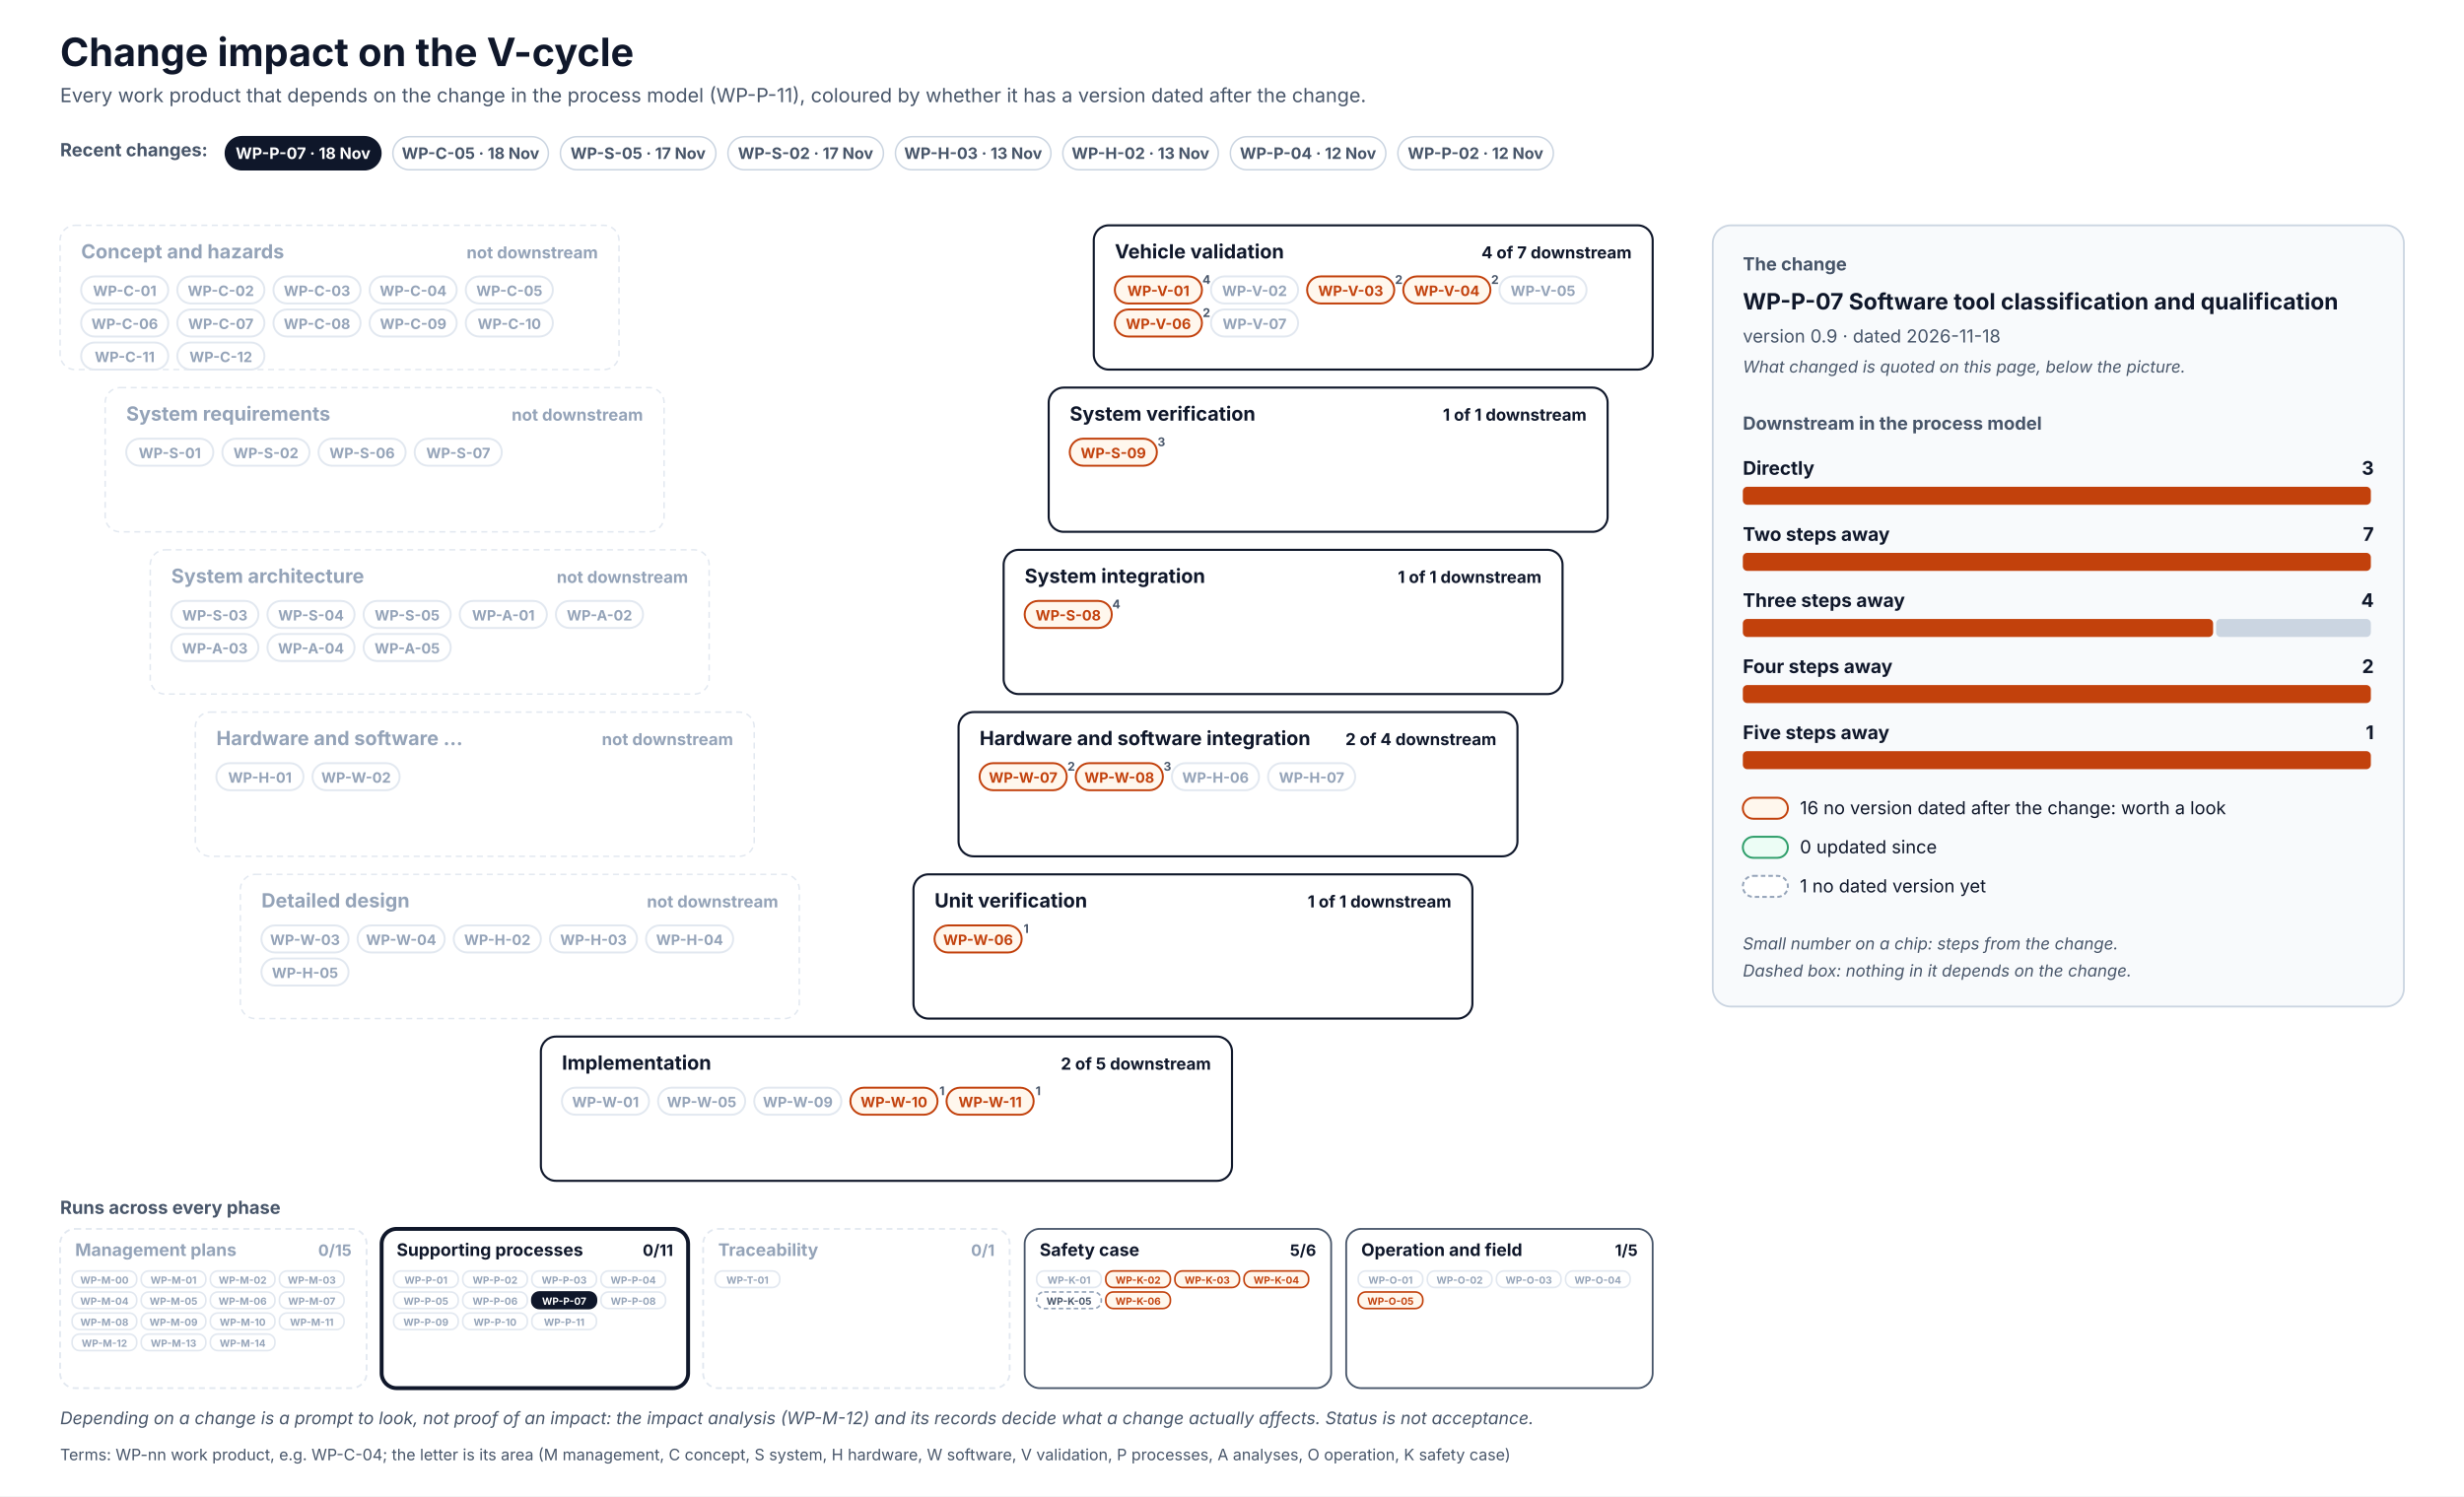
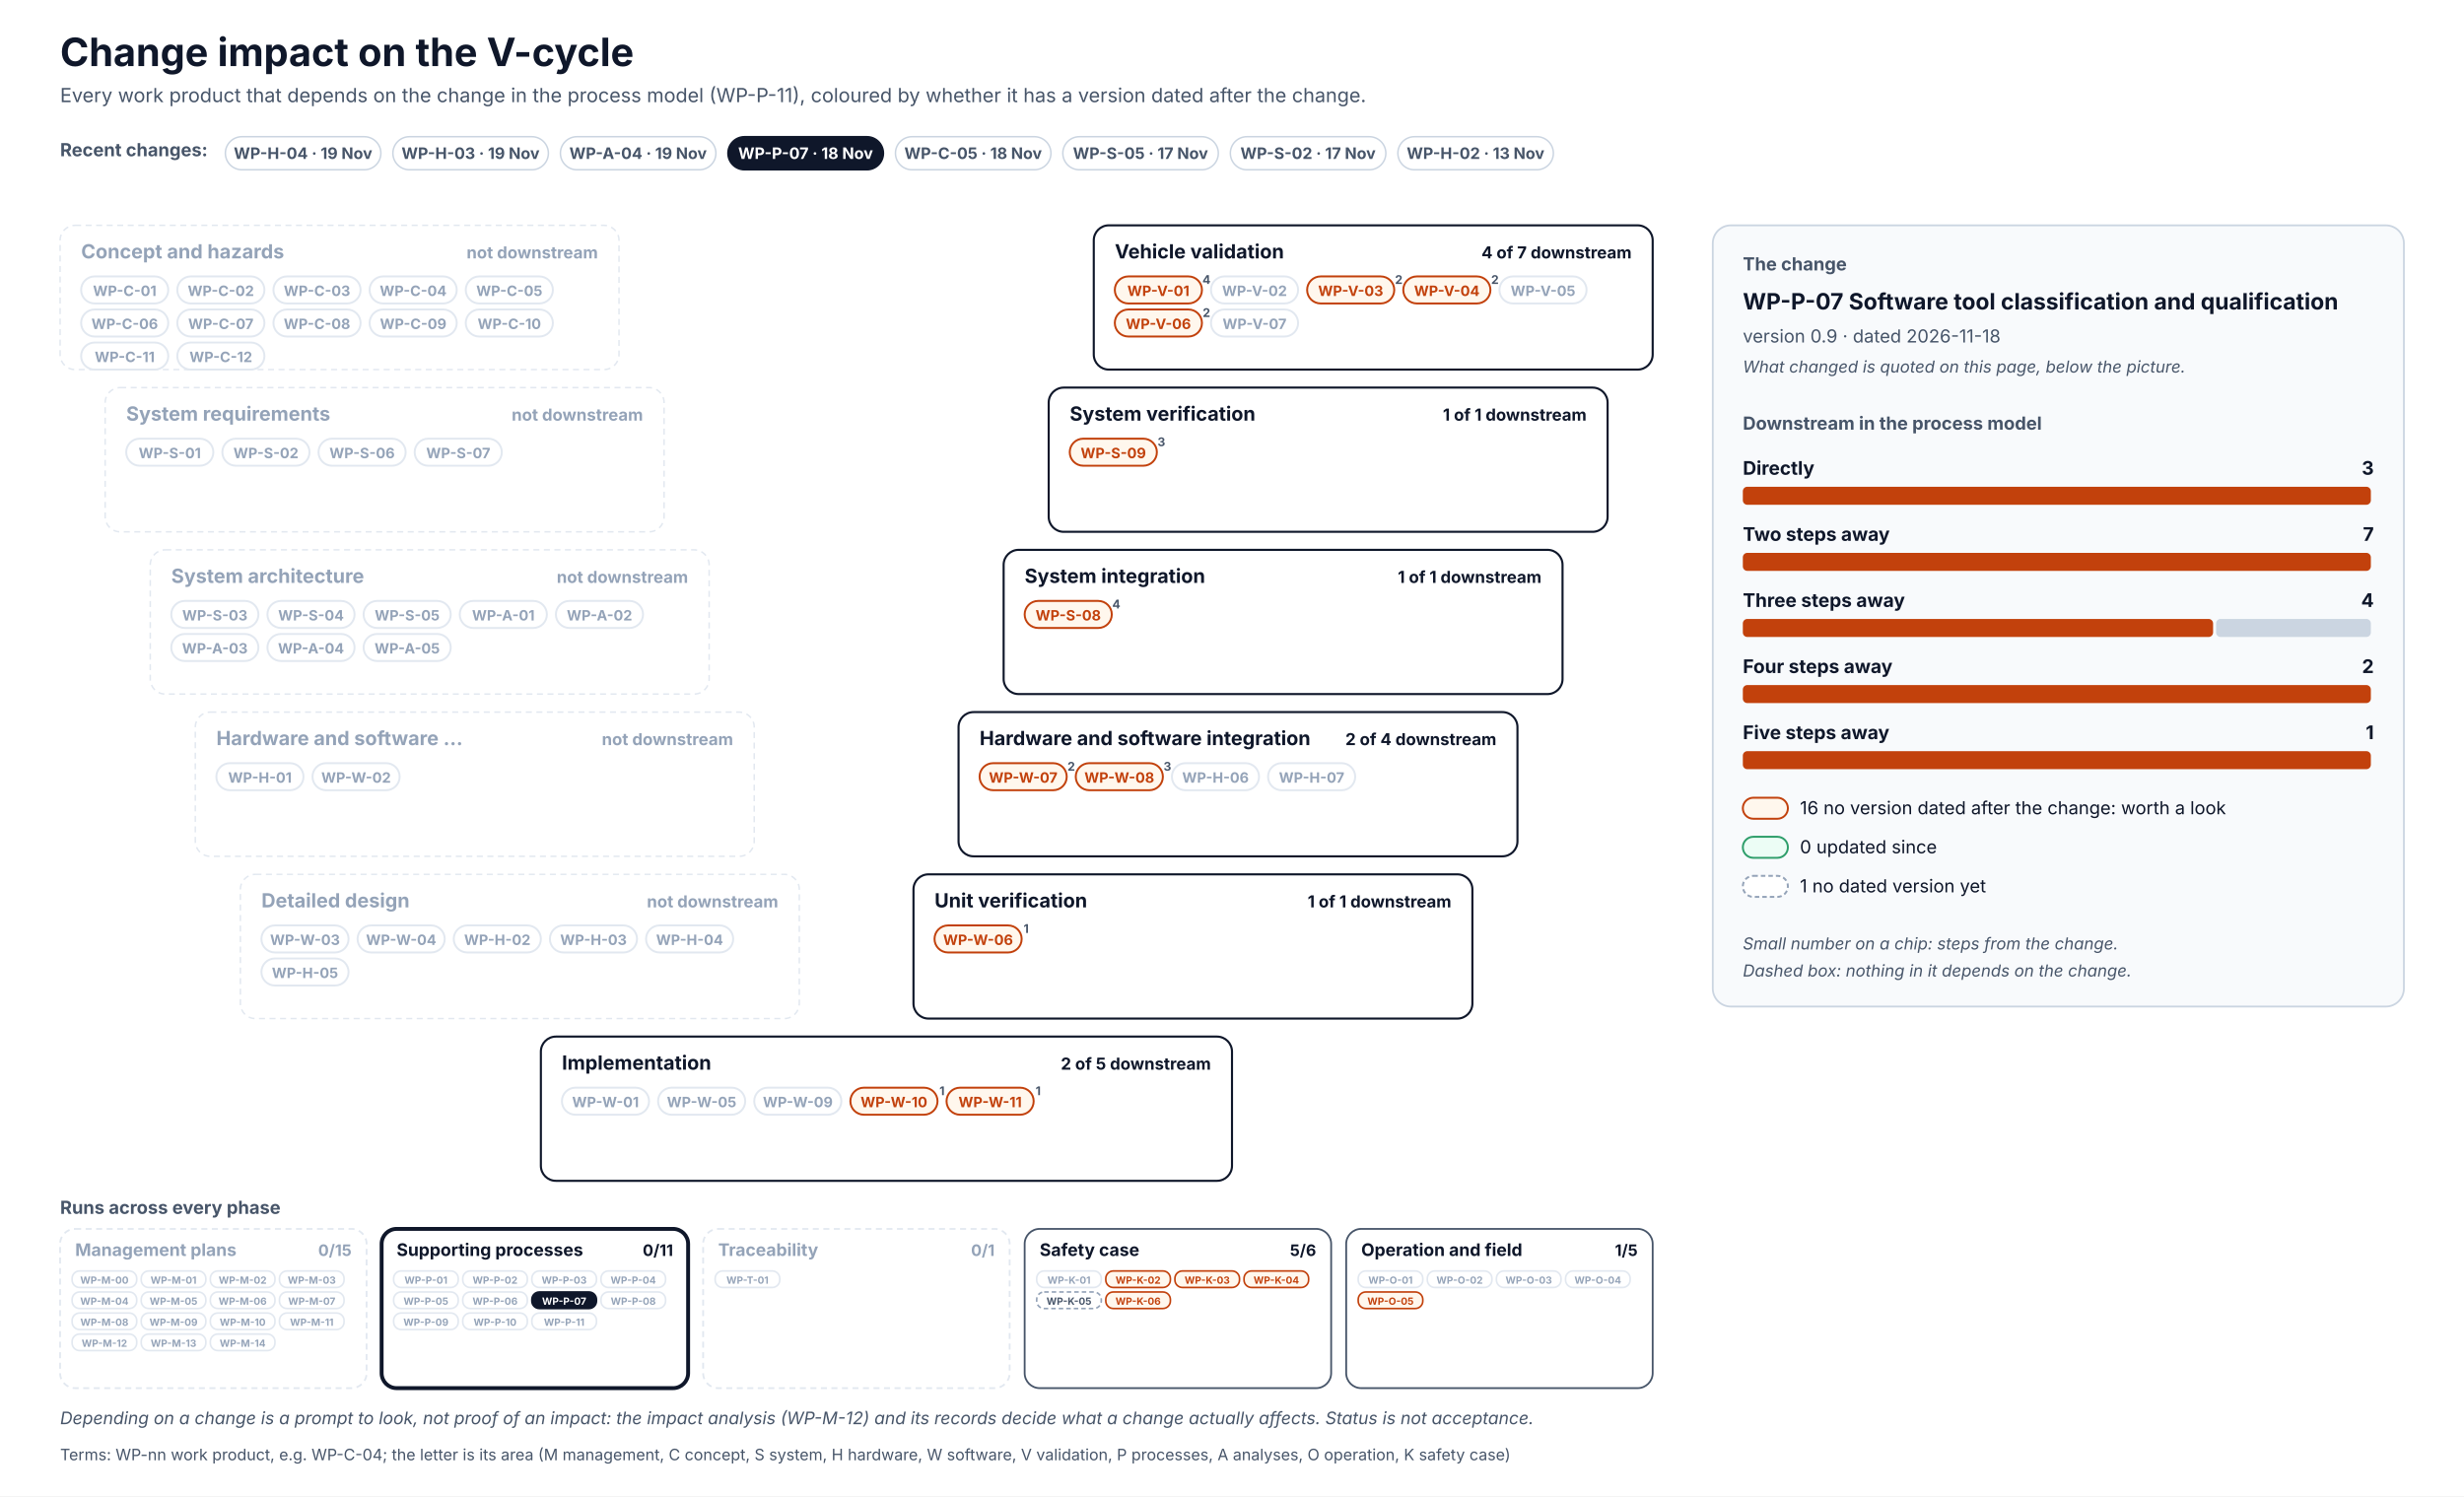
<svg xmlns="http://www.w3.org/2000/svg" width="1640" height="996" viewBox="0 0 1640 996" font-family="Inter, 'Segoe UI', Helvetica, Arial, sans-serif" role="img">
  <defs>
    <pattern id="hatch" patternUnits="userSpaceOnUse" width="6" height="6" patternTransform="rotate(45)">
      <rect width="6" height="6" fill="#F1F5F9" />
      <line x1="0" y1="0" x2="0" y2="6" stroke="#CBD5E1" stroke-width="2" />
    </pattern>
  </defs>
  <rect x="0" y="0" width="1640" height="996" rx="0" fill="#FFFFFF" stroke="none" stroke-width="0" />
  <text x="40" y="44" font-size="26" fill="#0F172A" font-weight="700">Change impact on the V-cycle</text>
  <text x="40" y="68" font-size="13" fill="#475569">Every work product that depends on the change in the process model (WP-P-11), coloured by whether it has a version dated after the change.</text>
  <text x="40" y="104" font-size="12" fill="#475569" font-weight="700">Recent changes:</text>
  <g transform="translate(150,91)">
+     <rect x="0" y="0" width="103.5" height="22" rx="11.0" fill="#FFFFFF" stroke="#CBD5E1" stroke-width="1" />
+     <text x="51.7" y="14.8" font-size="10.5" fill="#475569" font-weight="700" text-anchor="middle">WP-H-04 · 19 Nov</text>
+   </g>
+   <g transform="translate(261.5,91)">
+     <rect x="0" y="0" width="103.5" height="22" rx="11.0" fill="#FFFFFF" stroke="#CBD5E1" stroke-width="1" />
+     <text x="51.7" y="14.8" font-size="10.5" fill="#475569" font-weight="700" text-anchor="middle">WP-H-03 · 19 Nov</text>
+   </g>
+   <g transform="translate(373,91)">
+     <rect x="0" y="0" width="103.5" height="22" rx="11.0" fill="#FFFFFF" stroke="#CBD5E1" stroke-width="1" />
+     <text x="51.7" y="14.8" font-size="10.5" fill="#475569" font-weight="700" text-anchor="middle">WP-A-04 · 19 Nov</text>
+   </g>
+   <g transform="translate(484.5,91)">
    <rect x="0" y="0" width="103.5" height="22" rx="11.0" fill="#0F172A" stroke="#0F172A" stroke-width="1" />
    <text x="51.7" y="14.8" font-size="10.5" fill="#FFFFFF" font-weight="700" text-anchor="middle">WP-P-07 · 18 Nov</text>
  </g>
-   <g transform="translate(261.5,91)">
+   <g transform="translate(596,91)">
    <rect x="0" y="0" width="103.5" height="22" rx="11.0" fill="#FFFFFF" stroke="#CBD5E1" stroke-width="1" />
    <text x="51.7" y="14.8" font-size="10.5" fill="#475569" font-weight="700" text-anchor="middle">WP-C-05 · 18 Nov</text>
  </g>
-   <g transform="translate(373,91)">
+   <g transform="translate(707.4,91)">
    <rect x="0" y="0" width="103.5" height="22" rx="11.0" fill="#FFFFFF" stroke="#CBD5E1" stroke-width="1" />
    <text x="51.7" y="14.8" font-size="10.5" fill="#475569" font-weight="700" text-anchor="middle">WP-S-05 · 17 Nov</text>
  </g>
-   <g transform="translate(484.5,91)">
+   <g transform="translate(818.9,91)">
    <rect x="0" y="0" width="103.5" height="22" rx="11.0" fill="#FFFFFF" stroke="#CBD5E1" stroke-width="1" />
    <text x="51.7" y="14.8" font-size="10.5" fill="#475569" font-weight="700" text-anchor="middle">WP-S-02 · 17 Nov</text>
  </g>
-   <g transform="translate(596,91)">
-     <rect x="0" y="0" width="103.5" height="22" rx="11.0" fill="#FFFFFF" stroke="#CBD5E1" stroke-width="1" />
-     <text x="51.7" y="14.8" font-size="10.5" fill="#475569" font-weight="700" text-anchor="middle">WP-H-03 · 13 Nov</text>
-   </g>
-   <g transform="translate(707.4,91)">
+   <g transform="translate(930.4,91)">
    <rect x="0" y="0" width="103.5" height="22" rx="11.0" fill="#FFFFFF" stroke="#CBD5E1" stroke-width="1" />
    <text x="51.7" y="14.8" font-size="10.5" fill="#475569" font-weight="700" text-anchor="middle">WP-H-02 · 13 Nov</text>
-   </g>
-   <g transform="translate(818.9,91)">
-     <rect x="0" y="0" width="103.5" height="22" rx="11.0" fill="#FFFFFF" stroke="#CBD5E1" stroke-width="1" />
-     <text x="51.7" y="14.8" font-size="10.5" fill="#475569" font-weight="700" text-anchor="middle">WP-P-04 · 12 Nov</text>
-   </g>
-   <g transform="translate(930.4,91)">
-     <rect x="0" y="0" width="103.5" height="22" rx="11.0" fill="#FFFFFF" stroke="#CBD5E1" stroke-width="1" />
-     <text x="51.7" y="14.8" font-size="10.5" fill="#475569" font-weight="700" text-anchor="middle">WP-P-02 · 12 Nov</text>
  </g>
  <rect x="40" y="150" width="372" height="96" rx="10" fill="#FFFFFF" stroke="#E2E8F0" stroke-width="1" stroke-dasharray="4 3" />
  <text x="54" y="172" font-size="13" fill="#94A3B8" font-weight="700">Concept and hazards</text>
  <text x="398" y="172" font-size="11" fill="#94A3B8" font-weight="700" text-anchor="end">not downstream</text>
  <rect x="54" y="184" width="58" height="18" rx="9.0" fill="#FFFFFF" stroke="#E2E8F0" stroke-width="1.3" />
  <text x="83" y="197" font-size="9.5" fill="#94A3B8" font-weight="700" text-anchor="middle">WP-C-01</text>
  <rect x="118" y="184" width="58" height="18" rx="9.0" fill="#FFFFFF" stroke="#E2E8F0" stroke-width="1.3" />
  <text x="147" y="197" font-size="9.5" fill="#94A3B8" font-weight="700" text-anchor="middle">WP-C-02</text>
  <rect x="182" y="184" width="58" height="18" rx="9.0" fill="#FFFFFF" stroke="#E2E8F0" stroke-width="1.3" />
  <text x="211" y="197" font-size="9.5" fill="#94A3B8" font-weight="700" text-anchor="middle">WP-C-03</text>
  <rect x="246" y="184" width="58" height="18" rx="9.0" fill="#FFFFFF" stroke="#E2E8F0" stroke-width="1.3" />
  <text x="275" y="197" font-size="9.5" fill="#94A3B8" font-weight="700" text-anchor="middle">WP-C-04</text>
  <rect x="310" y="184" width="58" height="18" rx="9.0" fill="#FFFFFF" stroke="#E2E8F0" stroke-width="1.3" />
  <text x="339" y="197" font-size="9.5" fill="#94A3B8" font-weight="700" text-anchor="middle">WP-C-05</text>
  <rect x="54" y="206" width="58" height="18" rx="9.0" fill="#FFFFFF" stroke="#E2E8F0" stroke-width="1.3" />
  <text x="83" y="219" font-size="9.5" fill="#94A3B8" font-weight="700" text-anchor="middle">WP-C-06</text>
  <rect x="118" y="206" width="58" height="18" rx="9.0" fill="#FFFFFF" stroke="#E2E8F0" stroke-width="1.3" />
  <text x="147" y="219" font-size="9.5" fill="#94A3B8" font-weight="700" text-anchor="middle">WP-C-07</text>
  <rect x="182" y="206" width="58" height="18" rx="9.0" fill="#FFFFFF" stroke="#E2E8F0" stroke-width="1.3" />
  <text x="211" y="219" font-size="9.5" fill="#94A3B8" font-weight="700" text-anchor="middle">WP-C-08</text>
  <rect x="246" y="206" width="58" height="18" rx="9.0" fill="#FFFFFF" stroke="#E2E8F0" stroke-width="1.3" />
  <text x="275" y="219" font-size="9.5" fill="#94A3B8" font-weight="700" text-anchor="middle">WP-C-09</text>
  <rect x="310" y="206" width="58" height="18" rx="9.0" fill="#FFFFFF" stroke="#E2E8F0" stroke-width="1.3" />
  <text x="339" y="219" font-size="9.5" fill="#94A3B8" font-weight="700" text-anchor="middle">WP-C-10</text>
  <rect x="54" y="228" width="58" height="18" rx="9.0" fill="#FFFFFF" stroke="#E2E8F0" stroke-width="1.3" />
  <text x="83" y="241" font-size="9.5" fill="#94A3B8" font-weight="700" text-anchor="middle">WP-C-11</text>
  <rect x="118" y="228" width="58" height="18" rx="9.0" fill="#FFFFFF" stroke="#E2E8F0" stroke-width="1.3" />
  <text x="147" y="241" font-size="9.5" fill="#94A3B8" font-weight="700" text-anchor="middle">WP-C-12</text>
  <rect x="728" y="150" width="372" height="96" rx="10" fill="#FFFFFF" stroke="#0F172A" stroke-width="1.4" />
  <text x="742" y="172" font-size="13" fill="#0F172A" font-weight="700">Vehicle validation</text>
  <text x="1086" y="172" font-size="11" fill="#0F172A" font-weight="700" text-anchor="end">4 of 7 downstream</text>
  <rect x="742" y="184" width="58" height="18" rx="9.0" fill="#FFF7ED" stroke="#C2410C" stroke-width="1.3" />
  <text x="771" y="197" font-size="9.5" fill="#C2410C" font-weight="700" text-anchor="middle">WP-V-01</text>
  <text x="803" y="189" font-size="8" fill="#475569" font-weight="700" text-anchor="middle">4</text>
  <rect x="806" y="184" width="58" height="18" rx="9.0" fill="#FFFFFF" stroke="#E2E8F0" stroke-width="1.3" />
  <text x="835" y="197" font-size="9.5" fill="#94A3B8" font-weight="700" text-anchor="middle">WP-V-02</text>
  <rect x="870" y="184" width="58" height="18" rx="9.0" fill="#FFF7ED" stroke="#C2410C" stroke-width="1.3" />
  <text x="899" y="197" font-size="9.5" fill="#C2410C" font-weight="700" text-anchor="middle">WP-V-03</text>
  <text x="931" y="189" font-size="8" fill="#475569" font-weight="700" text-anchor="middle">2</text>
  <rect x="934" y="184" width="58" height="18" rx="9.0" fill="#FFF7ED" stroke="#C2410C" stroke-width="1.3" />
  <text x="963" y="197" font-size="9.5" fill="#C2410C" font-weight="700" text-anchor="middle">WP-V-04</text>
  <text x="995" y="189" font-size="8" fill="#475569" font-weight="700" text-anchor="middle">2</text>
  <rect x="998" y="184" width="58" height="18" rx="9.0" fill="#FFFFFF" stroke="#E2E8F0" stroke-width="1.3" />
  <text x="1027" y="197" font-size="9.5" fill="#94A3B8" font-weight="700" text-anchor="middle">WP-V-05</text>
  <rect x="742" y="206" width="58" height="18" rx="9.0" fill="#FFF7ED" stroke="#C2410C" stroke-width="1.3" />
  <text x="771" y="219" font-size="9.5" fill="#C2410C" font-weight="700" text-anchor="middle">WP-V-06</text>
  <text x="803" y="211" font-size="8" fill="#475569" font-weight="700" text-anchor="middle">2</text>
  <rect x="806" y="206" width="58" height="18" rx="9.0" fill="#FFFFFF" stroke="#E2E8F0" stroke-width="1.3" />
  <text x="835" y="219" font-size="9.5" fill="#94A3B8" font-weight="700" text-anchor="middle">WP-V-07</text>
  <rect x="70" y="258" width="372" height="96" rx="10" fill="#FFFFFF" stroke="#E2E8F0" stroke-width="1" stroke-dasharray="4 3" />
  <text x="84" y="280" font-size="13" fill="#94A3B8" font-weight="700">System requirements</text>
  <text x="428" y="280" font-size="11" fill="#94A3B8" font-weight="700" text-anchor="end">not downstream</text>
  <rect x="84" y="292" width="58" height="18" rx="9.0" fill="#FFFFFF" stroke="#E2E8F0" stroke-width="1.3" />
  <text x="113" y="305" font-size="9.5" fill="#94A3B8" font-weight="700" text-anchor="middle">WP-S-01</text>
  <rect x="148" y="292" width="58" height="18" rx="9.0" fill="#FFFFFF" stroke="#E2E8F0" stroke-width="1.3" />
  <text x="177" y="305" font-size="9.5" fill="#94A3B8" font-weight="700" text-anchor="middle">WP-S-02</text>
  <rect x="212" y="292" width="58" height="18" rx="9.0" fill="#FFFFFF" stroke="#E2E8F0" stroke-width="1.3" />
  <text x="241" y="305" font-size="9.5" fill="#94A3B8" font-weight="700" text-anchor="middle">WP-S-06</text>
  <rect x="276" y="292" width="58" height="18" rx="9.0" fill="#FFFFFF" stroke="#E2E8F0" stroke-width="1.3" />
  <text x="305" y="305" font-size="9.5" fill="#94A3B8" font-weight="700" text-anchor="middle">WP-S-07</text>
  <rect x="698" y="258" width="372" height="96" rx="10" fill="#FFFFFF" stroke="#0F172A" stroke-width="1.4" />
  <text x="712" y="280" font-size="13" fill="#0F172A" font-weight="700">System verification</text>
  <text x="1056" y="280" font-size="11" fill="#0F172A" font-weight="700" text-anchor="end">1 of 1 downstream</text>
  <rect x="712" y="292" width="58" height="18" rx="9.0" fill="#FFF7ED" stroke="#C2410C" stroke-width="1.3" />
  <text x="741" y="305" font-size="9.5" fill="#C2410C" font-weight="700" text-anchor="middle">WP-S-09</text>
  <text x="773" y="297" font-size="8" fill="#475569" font-weight="700" text-anchor="middle">3</text>
  <rect x="100" y="366" width="372" height="96" rx="10" fill="#FFFFFF" stroke="#E2E8F0" stroke-width="1" stroke-dasharray="4 3" />
  <text x="114" y="388" font-size="13" fill="#94A3B8" font-weight="700">System architecture</text>
  <text x="458" y="388" font-size="11" fill="#94A3B8" font-weight="700" text-anchor="end">not downstream</text>
  <rect x="114" y="400" width="58" height="18" rx="9.0" fill="#FFFFFF" stroke="#E2E8F0" stroke-width="1.3" />
  <text x="143" y="413" font-size="9.5" fill="#94A3B8" font-weight="700" text-anchor="middle">WP-S-03</text>
  <rect x="178" y="400" width="58" height="18" rx="9.0" fill="#FFFFFF" stroke="#E2E8F0" stroke-width="1.3" />
  <text x="207" y="413" font-size="9.5" fill="#94A3B8" font-weight="700" text-anchor="middle">WP-S-04</text>
  <rect x="242" y="400" width="58" height="18" rx="9.0" fill="#FFFFFF" stroke="#E2E8F0" stroke-width="1.3" />
  <text x="271" y="413" font-size="9.5" fill="#94A3B8" font-weight="700" text-anchor="middle">WP-S-05</text>
  <rect x="306" y="400" width="58" height="18" rx="9.0" fill="#FFFFFF" stroke="#E2E8F0" stroke-width="1.3" />
  <text x="335" y="413" font-size="9.5" fill="#94A3B8" font-weight="700" text-anchor="middle">WP-A-01</text>
  <rect x="370" y="400" width="58" height="18" rx="9.0" fill="#FFFFFF" stroke="#E2E8F0" stroke-width="1.3" />
  <text x="399" y="413" font-size="9.5" fill="#94A3B8" font-weight="700" text-anchor="middle">WP-A-02</text>
  <rect x="114" y="422" width="58" height="18" rx="9.0" fill="#FFFFFF" stroke="#E2E8F0" stroke-width="1.3" />
  <text x="143" y="435" font-size="9.5" fill="#94A3B8" font-weight="700" text-anchor="middle">WP-A-03</text>
  <rect x="178" y="422" width="58" height="18" rx="9.0" fill="#FFFFFF" stroke="#E2E8F0" stroke-width="1.3" />
  <text x="207" y="435" font-size="9.5" fill="#94A3B8" font-weight="700" text-anchor="middle">WP-A-04</text>
  <rect x="242" y="422" width="58" height="18" rx="9.0" fill="#FFFFFF" stroke="#E2E8F0" stroke-width="1.3" />
  <text x="271" y="435" font-size="9.5" fill="#94A3B8" font-weight="700" text-anchor="middle">WP-A-05</text>
  <rect x="668" y="366" width="372" height="96" rx="10" fill="#FFFFFF" stroke="#0F172A" stroke-width="1.4" />
  <text x="682" y="388" font-size="13" fill="#0F172A" font-weight="700">System integration</text>
  <text x="1026" y="388" font-size="11" fill="#0F172A" font-weight="700" text-anchor="end">1 of 1 downstream</text>
  <rect x="682" y="400" width="58" height="18" rx="9.0" fill="#FFF7ED" stroke="#C2410C" stroke-width="1.3" />
  <text x="711" y="413" font-size="9.5" fill="#C2410C" font-weight="700" text-anchor="middle">WP-S-08</text>
  <text x="743" y="405" font-size="8" fill="#475569" font-weight="700" text-anchor="middle">4</text>
  <rect x="130" y="474" width="372" height="96" rx="10" fill="#FFFFFF" stroke="#E2E8F0" stroke-width="1" stroke-dasharray="4 3" />
  <text x="144" y="496" font-size="13" fill="#94A3B8" font-weight="700">Hardware and software …</text>
  <text x="488" y="496" font-size="11" fill="#94A3B8" font-weight="700" text-anchor="end">not downstream</text>
  <rect x="144" y="508" width="58" height="18" rx="9.0" fill="#FFFFFF" stroke="#E2E8F0" stroke-width="1.3" />
  <text x="173" y="521" font-size="9.5" fill="#94A3B8" font-weight="700" text-anchor="middle">WP-H-01</text>
  <rect x="208" y="508" width="58" height="18" rx="9.0" fill="#FFFFFF" stroke="#E2E8F0" stroke-width="1.3" />
  <text x="237" y="521" font-size="9.5" fill="#94A3B8" font-weight="700" text-anchor="middle">WP-W-02</text>
  <rect x="638" y="474" width="372" height="96" rx="10" fill="#FFFFFF" stroke="#0F172A" stroke-width="1.4" />
  <text x="652" y="496" font-size="13" fill="#0F172A" font-weight="700">Hardware and software integration</text>
  <text x="996" y="496" font-size="11" fill="#0F172A" font-weight="700" text-anchor="end">2 of 4 downstream</text>
  <rect x="652" y="508" width="58" height="18" rx="9.0" fill="#FFF7ED" stroke="#C2410C" stroke-width="1.3" />
  <text x="681" y="521" font-size="9.5" fill="#C2410C" font-weight="700" text-anchor="middle">WP-W-07</text>
  <text x="713" y="513" font-size="8" fill="#475569" font-weight="700" text-anchor="middle">2</text>
  <rect x="716" y="508" width="58" height="18" rx="9.0" fill="#FFF7ED" stroke="#C2410C" stroke-width="1.3" />
  <text x="745" y="521" font-size="9.5" fill="#C2410C" font-weight="700" text-anchor="middle">WP-W-08</text>
  <text x="777" y="513" font-size="8" fill="#475569" font-weight="700" text-anchor="middle">3</text>
  <rect x="780" y="508" width="58" height="18" rx="9.0" fill="#FFFFFF" stroke="#E2E8F0" stroke-width="1.3" />
  <text x="809" y="521" font-size="9.5" fill="#94A3B8" font-weight="700" text-anchor="middle">WP-H-06</text>
  <rect x="844" y="508" width="58" height="18" rx="9.0" fill="#FFFFFF" stroke="#E2E8F0" stroke-width="1.3" />
  <text x="873" y="521" font-size="9.5" fill="#94A3B8" font-weight="700" text-anchor="middle">WP-H-07</text>
  <rect x="160" y="582" width="372" height="96" rx="10" fill="#FFFFFF" stroke="#E2E8F0" stroke-width="1" stroke-dasharray="4 3" />
  <text x="174" y="604" font-size="13" fill="#94A3B8" font-weight="700">Detailed design</text>
  <text x="518" y="604" font-size="11" fill="#94A3B8" font-weight="700" text-anchor="end">not downstream</text>
  <rect x="174" y="616" width="58" height="18" rx="9.0" fill="#FFFFFF" stroke="#E2E8F0" stroke-width="1.3" />
  <text x="203" y="629" font-size="9.5" fill="#94A3B8" font-weight="700" text-anchor="middle">WP-W-03</text>
  <rect x="238" y="616" width="58" height="18" rx="9.0" fill="#FFFFFF" stroke="#E2E8F0" stroke-width="1.3" />
  <text x="267" y="629" font-size="9.5" fill="#94A3B8" font-weight="700" text-anchor="middle">WP-W-04</text>
  <rect x="302" y="616" width="58" height="18" rx="9.0" fill="#FFFFFF" stroke="#E2E8F0" stroke-width="1.3" />
  <text x="331" y="629" font-size="9.5" fill="#94A3B8" font-weight="700" text-anchor="middle">WP-H-02</text>
  <rect x="366" y="616" width="58" height="18" rx="9.0" fill="#FFFFFF" stroke="#E2E8F0" stroke-width="1.3" />
  <text x="395" y="629" font-size="9.5" fill="#94A3B8" font-weight="700" text-anchor="middle">WP-H-03</text>
  <rect x="430" y="616" width="58" height="18" rx="9.0" fill="#FFFFFF" stroke="#E2E8F0" stroke-width="1.3" />
  <text x="459" y="629" font-size="9.5" fill="#94A3B8" font-weight="700" text-anchor="middle">WP-H-04</text>
  <rect x="174" y="638" width="58" height="18" rx="9.0" fill="#FFFFFF" stroke="#E2E8F0" stroke-width="1.3" />
  <text x="203" y="651" font-size="9.5" fill="#94A3B8" font-weight="700" text-anchor="middle">WP-H-05</text>
  <rect x="608" y="582" width="372" height="96" rx="10" fill="#FFFFFF" stroke="#0F172A" stroke-width="1.4" />
  <text x="622" y="604" font-size="13" fill="#0F172A" font-weight="700">Unit verification</text>
  <text x="966" y="604" font-size="11" fill="#0F172A" font-weight="700" text-anchor="end">1 of 1 downstream</text>
  <rect x="622" y="616" width="58" height="18" rx="9.0" fill="#FFF7ED" stroke="#C2410C" stroke-width="1.3" />
  <text x="651" y="629" font-size="9.5" fill="#C2410C" font-weight="700" text-anchor="middle">WP-W-06</text>
  <text x="683" y="621" font-size="8" fill="#475569" font-weight="700" text-anchor="middle">1</text>
  <rect x="360" y="690" width="460" height="96" rx="10" fill="#FFFFFF" stroke="#0F172A" stroke-width="1.4" />
  <text x="374" y="712" font-size="13" fill="#0F172A" font-weight="700">Implementation</text>
  <text x="806" y="712" font-size="11" fill="#0F172A" font-weight="700" text-anchor="end">2 of 5 downstream</text>
  <rect x="374" y="724" width="58" height="18" rx="9.0" fill="#FFFFFF" stroke="#E2E8F0" stroke-width="1.3" />
  <text x="403" y="737" font-size="9.5" fill="#94A3B8" font-weight="700" text-anchor="middle">WP-W-01</text>
  <rect x="438" y="724" width="58" height="18" rx="9.0" fill="#FFFFFF" stroke="#E2E8F0" stroke-width="1.3" />
  <text x="467" y="737" font-size="9.5" fill="#94A3B8" font-weight="700" text-anchor="middle">WP-W-05</text>
  <rect x="502" y="724" width="58" height="18" rx="9.0" fill="#FFFFFF" stroke="#E2E8F0" stroke-width="1.3" />
  <text x="531" y="737" font-size="9.5" fill="#94A3B8" font-weight="700" text-anchor="middle">WP-W-09</text>
  <rect x="566" y="724" width="58" height="18" rx="9.0" fill="#FFF7ED" stroke="#C2410C" stroke-width="1.3" />
  <text x="595" y="737" font-size="9.5" fill="#C2410C" font-weight="700" text-anchor="middle">WP-W-10</text>
  <text x="627" y="729" font-size="8" fill="#475569" font-weight="700" text-anchor="middle">1</text>
  <rect x="630" y="724" width="58" height="18" rx="9.0" fill="#FFF7ED" stroke="#C2410C" stroke-width="1.3" />
  <text x="659" y="737" font-size="9.5" fill="#C2410C" font-weight="700" text-anchor="middle">WP-W-11</text>
  <text x="691" y="729" font-size="8" fill="#475569" font-weight="700" text-anchor="middle">1</text>
  <text x="40" y="808" font-size="12" fill="#475569" font-weight="700">Runs across every phase</text>
  <rect x="40" y="818" width="204" height="106" rx="10" fill="#FFFFFF" stroke="#E2E8F0" stroke-width="1.2" stroke-dasharray="4 3" />
  <text x="50" y="836" font-size="11.5" fill="#94A3B8" font-weight="700">Management plans</text>
  <text x="234" y="836" font-size="10.5" fill="#94A3B8" font-weight="700" text-anchor="end">0/15</text>
  <rect x="48" y="846" width="43" height="11" rx="5" fill="#FFFFFF" stroke="#E2E8F0" stroke-width="1.1" />
  <text x="69.5" y="854.5" font-size="6.6" fill="#94A3B8" font-weight="700" text-anchor="middle">WP-M-00</text>
  <rect x="94" y="846" width="43" height="11" rx="5" fill="#FFFFFF" stroke="#E2E8F0" stroke-width="1.1" />
  <text x="115.5" y="854.5" font-size="6.6" fill="#94A3B8" font-weight="700" text-anchor="middle">WP-M-01</text>
  <rect x="140" y="846" width="43" height="11" rx="5" fill="#FFFFFF" stroke="#E2E8F0" stroke-width="1.1" />
  <text x="161.5" y="854.5" font-size="6.6" fill="#94A3B8" font-weight="700" text-anchor="middle">WP-M-02</text>
  <rect x="186" y="846" width="43" height="11" rx="5" fill="#FFFFFF" stroke="#E2E8F0" stroke-width="1.1" />
  <text x="207.5" y="854.5" font-size="6.6" fill="#94A3B8" font-weight="700" text-anchor="middle">WP-M-03</text>
  <rect x="48" y="860" width="43" height="11" rx="5" fill="#FFFFFF" stroke="#E2E8F0" stroke-width="1.1" />
  <text x="69.5" y="868.5" font-size="6.6" fill="#94A3B8" font-weight="700" text-anchor="middle">WP-M-04</text>
  <rect x="94" y="860" width="43" height="11" rx="5" fill="#FFFFFF" stroke="#E2E8F0" stroke-width="1.1" />
  <text x="115.5" y="868.5" font-size="6.6" fill="#94A3B8" font-weight="700" text-anchor="middle">WP-M-05</text>
  <rect x="140" y="860" width="43" height="11" rx="5" fill="#FFFFFF" stroke="#E2E8F0" stroke-width="1.1" />
  <text x="161.5" y="868.5" font-size="6.6" fill="#94A3B8" font-weight="700" text-anchor="middle">WP-M-06</text>
  <rect x="186" y="860" width="43" height="11" rx="5" fill="#FFFFFF" stroke="#E2E8F0" stroke-width="1.1" />
  <text x="207.5" y="868.5" font-size="6.6" fill="#94A3B8" font-weight="700" text-anchor="middle">WP-M-07</text>
  <rect x="48" y="874" width="43" height="11" rx="5" fill="#FFFFFF" stroke="#E2E8F0" stroke-width="1.1" />
  <text x="69.5" y="882.5" font-size="6.6" fill="#94A3B8" font-weight="700" text-anchor="middle">WP-M-08</text>
  <rect x="94" y="874" width="43" height="11" rx="5" fill="#FFFFFF" stroke="#E2E8F0" stroke-width="1.1" />
  <text x="115.5" y="882.5" font-size="6.6" fill="#94A3B8" font-weight="700" text-anchor="middle">WP-M-09</text>
  <rect x="140" y="874" width="43" height="11" rx="5" fill="#FFFFFF" stroke="#E2E8F0" stroke-width="1.1" />
  <text x="161.5" y="882.5" font-size="6.6" fill="#94A3B8" font-weight="700" text-anchor="middle">WP-M-10</text>
  <rect x="186" y="874" width="43" height="11" rx="5" fill="#FFFFFF" stroke="#E2E8F0" stroke-width="1.1" />
  <text x="207.5" y="882.5" font-size="6.6" fill="#94A3B8" font-weight="700" text-anchor="middle">WP-M-11</text>
  <rect x="48" y="888" width="43" height="11" rx="5" fill="#FFFFFF" stroke="#E2E8F0" stroke-width="1.1" />
  <text x="69.5" y="896.5" font-size="6.6" fill="#94A3B8" font-weight="700" text-anchor="middle">WP-M-12</text>
  <rect x="94" y="888" width="43" height="11" rx="5" fill="#FFFFFF" stroke="#E2E8F0" stroke-width="1.1" />
  <text x="115.5" y="896.5" font-size="6.6" fill="#94A3B8" font-weight="700" text-anchor="middle">WP-M-13</text>
  <rect x="140" y="888" width="43" height="11" rx="5" fill="#FFFFFF" stroke="#E2E8F0" stroke-width="1.1" />
  <text x="161.5" y="896.5" font-size="6.6" fill="#94A3B8" font-weight="700" text-anchor="middle">WP-M-14</text>
  <rect x="254" y="818" width="204" height="106" rx="10" fill="#FFFFFF" stroke="#0F172A" stroke-width="2.6" />
  <text x="264" y="836" font-size="11.5" fill="#0F172A" font-weight="700">Supporting processes</text>
  <text x="448" y="836" font-size="10.5" fill="#0F172A" font-weight="700" text-anchor="end">0/11</text>
  <rect x="262" y="846" width="43" height="11" rx="5" fill="#FFFFFF" stroke="#E2E8F0" stroke-width="1.1" />
  <text x="283.5" y="854.5" font-size="6.6" fill="#94A3B8" font-weight="700" text-anchor="middle">WP-P-01</text>
  <rect x="308" y="846" width="43" height="11" rx="5" fill="#FFFFFF" stroke="#E2E8F0" stroke-width="1.1" />
  <text x="329.5" y="854.5" font-size="6.6" fill="#94A3B8" font-weight="700" text-anchor="middle">WP-P-02</text>
  <rect x="354" y="846" width="43" height="11" rx="5" fill="#FFFFFF" stroke="#E2E8F0" stroke-width="1.1" />
  <text x="375.5" y="854.5" font-size="6.6" fill="#94A3B8" font-weight="700" text-anchor="middle">WP-P-03</text>
  <rect x="400" y="846" width="43" height="11" rx="5" fill="#FFFFFF" stroke="#E2E8F0" stroke-width="1.1" />
  <text x="421.5" y="854.5" font-size="6.6" fill="#94A3B8" font-weight="700" text-anchor="middle">WP-P-04</text>
  <rect x="262" y="860" width="43" height="11" rx="5" fill="#FFFFFF" stroke="#E2E8F0" stroke-width="1.1" />
  <text x="283.5" y="868.5" font-size="6.6" fill="#94A3B8" font-weight="700" text-anchor="middle">WP-P-05</text>
  <rect x="308" y="860" width="43" height="11" rx="5" fill="#FFFFFF" stroke="#E2E8F0" stroke-width="1.1" />
  <text x="329.5" y="868.5" font-size="6.6" fill="#94A3B8" font-weight="700" text-anchor="middle">WP-P-06</text>
  <rect x="354" y="860" width="43" height="11" rx="5" fill="#0F172A" stroke="#0F172A" stroke-width="1.1" />
  <text x="375.5" y="868.5" font-size="6.6" fill="#FFFFFF" font-weight="700" text-anchor="middle">WP-P-07</text>
  <rect x="400" y="860" width="43" height="11" rx="5" fill="#FFFFFF" stroke="#E2E8F0" stroke-width="1.1" />
  <text x="421.5" y="868.5" font-size="6.6" fill="#94A3B8" font-weight="700" text-anchor="middle">WP-P-08</text>
  <rect x="262" y="874" width="43" height="11" rx="5" fill="#FFFFFF" stroke="#E2E8F0" stroke-width="1.1" />
  <text x="283.5" y="882.5" font-size="6.6" fill="#94A3B8" font-weight="700" text-anchor="middle">WP-P-09</text>
  <rect x="308" y="874" width="43" height="11" rx="5" fill="#FFFFFF" stroke="#E2E8F0" stroke-width="1.1" />
  <text x="329.5" y="882.5" font-size="6.6" fill="#94A3B8" font-weight="700" text-anchor="middle">WP-P-10</text>
  <rect x="354" y="874" width="43" height="11" rx="5" fill="#FFFFFF" stroke="#E2E8F0" stroke-width="1.1" />
  <text x="375.5" y="882.5" font-size="6.6" fill="#94A3B8" font-weight="700" text-anchor="middle">WP-P-11</text>
  <rect x="468" y="818" width="204" height="106" rx="10" fill="#FFFFFF" stroke="#E2E8F0" stroke-width="1.2" stroke-dasharray="4 3" />
  <text x="478" y="836" font-size="11.5" fill="#94A3B8" font-weight="700">Traceability</text>
  <text x="662" y="836" font-size="10.5" fill="#94A3B8" font-weight="700" text-anchor="end">0/1</text>
  <rect x="476" y="846" width="43" height="11" rx="5" fill="#FFFFFF" stroke="#E2E8F0" stroke-width="1.1" />
  <text x="497.5" y="854.5" font-size="6.6" fill="#94A3B8" font-weight="700" text-anchor="middle">WP-T-01</text>
  <rect x="682" y="818" width="204" height="106" rx="10" fill="#FFFFFF" stroke="#475569" stroke-width="1.2" />
  <text x="692" y="836" font-size="11.5" fill="#0F172A" font-weight="700">Safety case</text>
  <text x="876" y="836" font-size="10.5" fill="#0F172A" font-weight="700" text-anchor="end">5/6</text>
  <rect x="690" y="846" width="43" height="11" rx="5" fill="#FFFFFF" stroke="#E2E8F0" stroke-width="1.1" />
  <text x="711.5" y="854.5" font-size="6.6" fill="#94A3B8" font-weight="700" text-anchor="middle">WP-K-01</text>
  <rect x="736" y="846" width="43" height="11" rx="5" fill="#FFF7ED" stroke="#C2410C" stroke-width="1.1" />
  <text x="757.5" y="854.5" font-size="6.6" fill="#C2410C" font-weight="700" text-anchor="middle">WP-K-02</text>
  <rect x="782" y="846" width="43" height="11" rx="5" fill="#FFF7ED" stroke="#C2410C" stroke-width="1.1" />
  <text x="803.5" y="854.5" font-size="6.6" fill="#C2410C" font-weight="700" text-anchor="middle">WP-K-03</text>
  <rect x="828" y="846" width="43" height="11" rx="5" fill="#FFF7ED" stroke="#C2410C" stroke-width="1.1" />
  <text x="849.5" y="854.5" font-size="6.6" fill="#C2410C" font-weight="700" text-anchor="middle">WP-K-04</text>
  <rect x="690" y="860" width="43" height="11" rx="5" fill="#FFFFFF" stroke="#94A3B8" stroke-width="1.1" stroke-dasharray="3 2" />
  <text x="711.5" y="868.5" font-size="6.6" fill="#475569" font-weight="700" text-anchor="middle">WP-K-05</text>
  <rect x="736" y="860" width="43" height="11" rx="5" fill="#FFF7ED" stroke="#C2410C" stroke-width="1.1" />
  <text x="757.5" y="868.5" font-size="6.6" fill="#C2410C" font-weight="700" text-anchor="middle">WP-K-06</text>
  <rect x="896" y="818" width="204" height="106" rx="10" fill="#FFFFFF" stroke="#475569" stroke-width="1.2" />
  <text x="906" y="836" font-size="11.5" fill="#0F172A" font-weight="700">Operation and field</text>
  <text x="1090" y="836" font-size="10.5" fill="#0F172A" font-weight="700" text-anchor="end">1/5</text>
  <rect x="904" y="846" width="43" height="11" rx="5" fill="#FFFFFF" stroke="#E2E8F0" stroke-width="1.1" />
  <text x="925.5" y="854.5" font-size="6.6" fill="#94A3B8" font-weight="700" text-anchor="middle">WP-O-01</text>
  <rect x="950" y="846" width="43" height="11" rx="5" fill="#FFFFFF" stroke="#E2E8F0" stroke-width="1.1" />
  <text x="971.5" y="854.5" font-size="6.6" fill="#94A3B8" font-weight="700" text-anchor="middle">WP-O-02</text>
  <rect x="996" y="846" width="43" height="11" rx="5" fill="#FFFFFF" stroke="#E2E8F0" stroke-width="1.1" />
  <text x="1017.5" y="854.5" font-size="6.6" fill="#94A3B8" font-weight="700" text-anchor="middle">WP-O-03</text>
  <rect x="1042" y="846" width="43" height="11" rx="5" fill="#FFFFFF" stroke="#E2E8F0" stroke-width="1.1" />
  <text x="1063.5" y="854.5" font-size="6.6" fill="#94A3B8" font-weight="700" text-anchor="middle">WP-O-04</text>
  <rect x="904" y="860" width="43" height="11" rx="5" fill="#FFF7ED" stroke="#C2410C" stroke-width="1.1" />
  <text x="925.5" y="868.5" font-size="6.6" fill="#C2410C" font-weight="700" text-anchor="middle">WP-O-05</text>
  <rect x="1140" y="150" width="460" height="520" rx="12" fill="#F8FAFC" stroke="#CBD5E1" stroke-width="1.2" />
  <text x="1160" y="180" font-size="12" fill="#475569" font-weight="700">The change</text>
  <text x="1160" y="206" font-size="15" fill="#0F172A" font-weight="700">WP-P-07 Software tool classification and qualification</text>
  <text x="1160" y="228" font-size="12" fill="#475569">version 0.9 · dated 2026-11-18</text>
  <text x="1160" y="248" font-size="11" fill="#475569" font-style="italic">What changed is quoted on this page, below the picture.</text>
  <text x="1160" y="286" font-size="12" fill="#475569" font-weight="700">Downstream in the process model</text>
  <text x="1160" y="316" font-size="12.5" fill="#0F172A" font-weight="700">Directly</text>
  <text x="1580" y="316" font-size="12.5" fill="#0F172A" font-weight="700" text-anchor="end">3</text>
  <rect x="1160" y="324" width="418" height="12" rx="3" fill="#C2410C" stroke="none" stroke-width="0" />
  <text x="1160" y="360" font-size="12.5" fill="#0F172A" font-weight="700">Two steps away</text>
  <text x="1580" y="360" font-size="12.5" fill="#0F172A" font-weight="700" text-anchor="end">7</text>
  <rect x="1160" y="368" width="418" height="12" rx="3" fill="#C2410C" stroke="none" stroke-width="0" />
  <text x="1160" y="404" font-size="12.5" fill="#0F172A" font-weight="700">Three steps away</text>
  <text x="1580" y="404" font-size="12.5" fill="#0F172A" font-weight="700" text-anchor="end">4</text>
  <rect x="1160" y="412" width="313" height="12" rx="3" fill="#C2410C" stroke="none" stroke-width="0" />
  <rect x="1475" y="412" width="103" height="12" rx="3" fill="#CBD5E1" stroke="none" stroke-width="0" />
  <text x="1160" y="448" font-size="12.5" fill="#0F172A" font-weight="700">Four steps away</text>
  <text x="1580" y="448" font-size="12.5" fill="#0F172A" font-weight="700" text-anchor="end">2</text>
  <rect x="1160" y="456" width="418" height="12" rx="3" fill="#C2410C" stroke="none" stroke-width="0" />
  <text x="1160" y="492" font-size="12.5" fill="#0F172A" font-weight="700">Five steps away</text>
  <text x="1580" y="492" font-size="12.5" fill="#0F172A" font-weight="700" text-anchor="end">1</text>
  <rect x="1160" y="500" width="418" height="12" rx="3" fill="#C2410C" stroke="none" stroke-width="0" />
  <rect x="1160" y="531" width="30" height="14" rx="7" fill="#FFF7ED" stroke="#C2410C" stroke-width="1.3" />
  <text x="1198" y="542" font-size="12" fill="#0F172A">16 no version dated after the change: worth a look</text>
  <rect x="1160" y="557" width="30" height="14" rx="7" fill="#ECFDF5" stroke="#2E9E6A" stroke-width="1.3" />
  <text x="1198" y="568" font-size="12" fill="#0F172A">0 updated since</text>
  <rect x="1160" y="583" width="30" height="14" rx="7" fill="#FFFFFF" stroke="#94A3B8" stroke-width="1.3" stroke-dasharray="3 2" />
  <text x="1198" y="594" font-size="12" fill="#0F172A">1 no dated version yet</text>
  <text x="1160" y="632" font-size="11" fill="#475569" font-style="italic">Small number on a chip: steps from the change.</text>
  <text x="1160" y="650" font-size="11" fill="#475569" font-style="italic">Dashed box: nothing in it depends on the change.</text>
  <text x="40" y="948" font-size="11.5" fill="#475569" font-style="italic">Depending on a change is a prompt to look, not proof of an impact: the impact analysis (WP-M-12) and its records decide what a change actually affects. Status is not acceptance.</text>
  <g class="terms">
    <text x="40" y="972" font-size="10.5" fill="#475569">Terms: WP-nn work product, e.g. WP-C-04; the letter is its area (M management, C concept, S system, H hardware, W software, V validation, P processes, A analyses, O operation, K safety case)</text>
  </g>
</svg>
